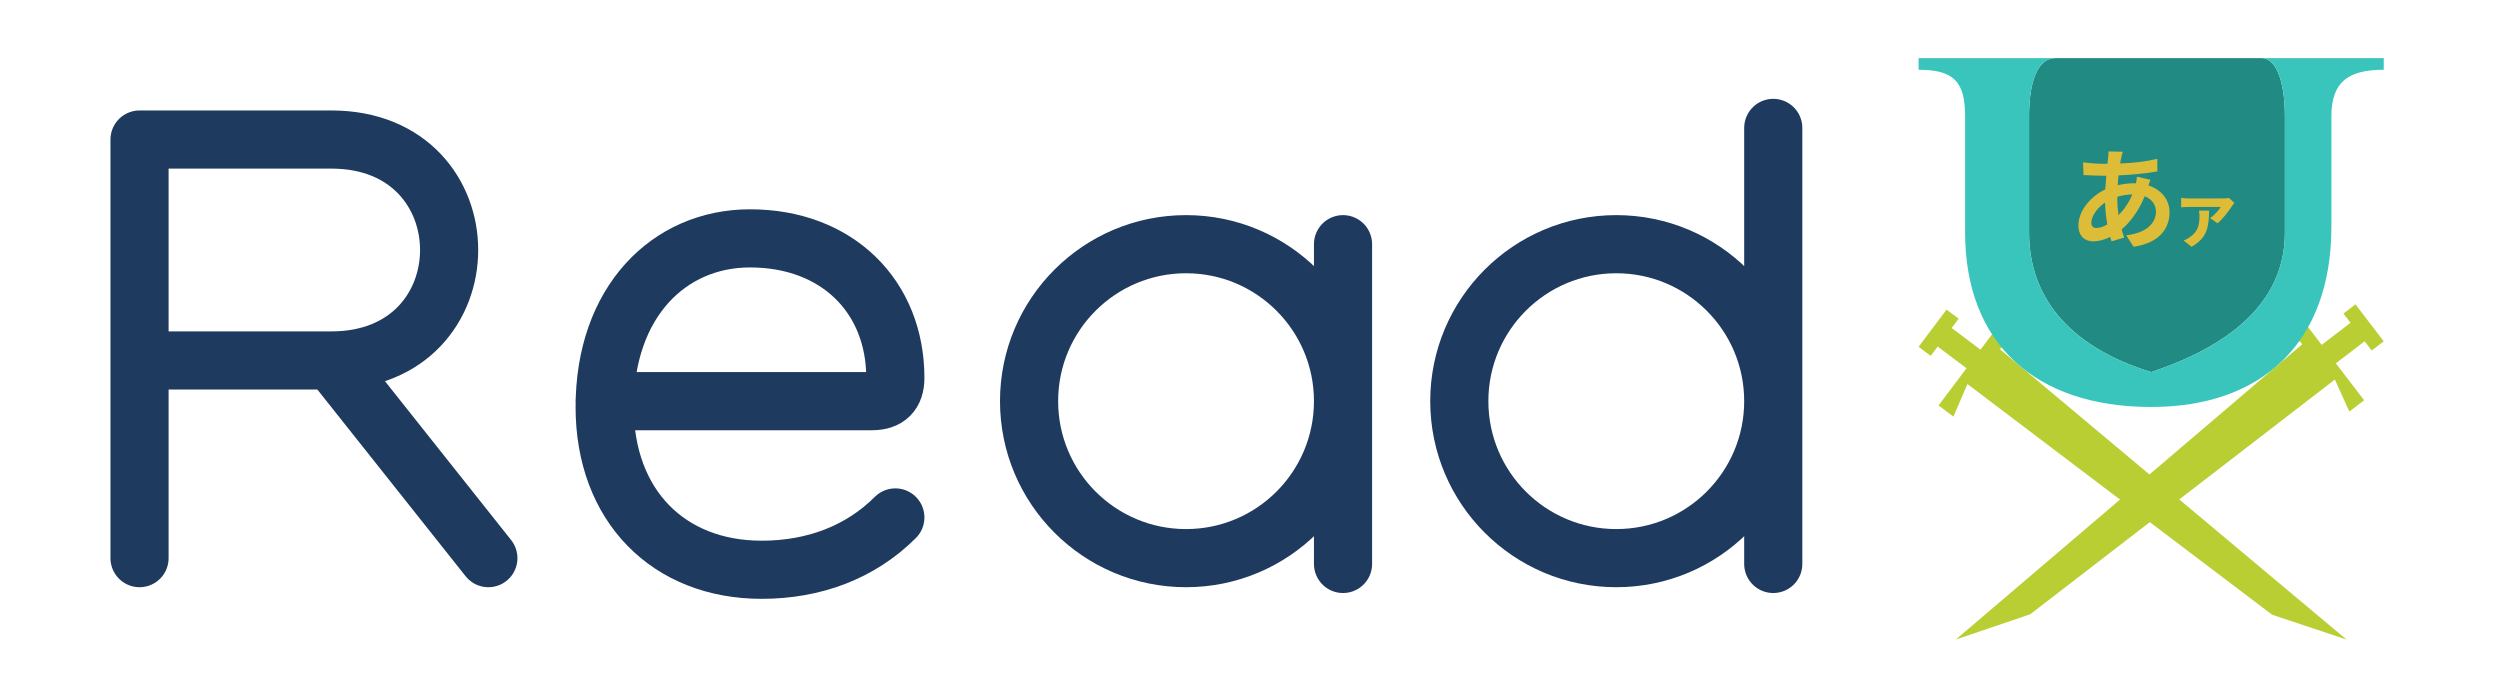
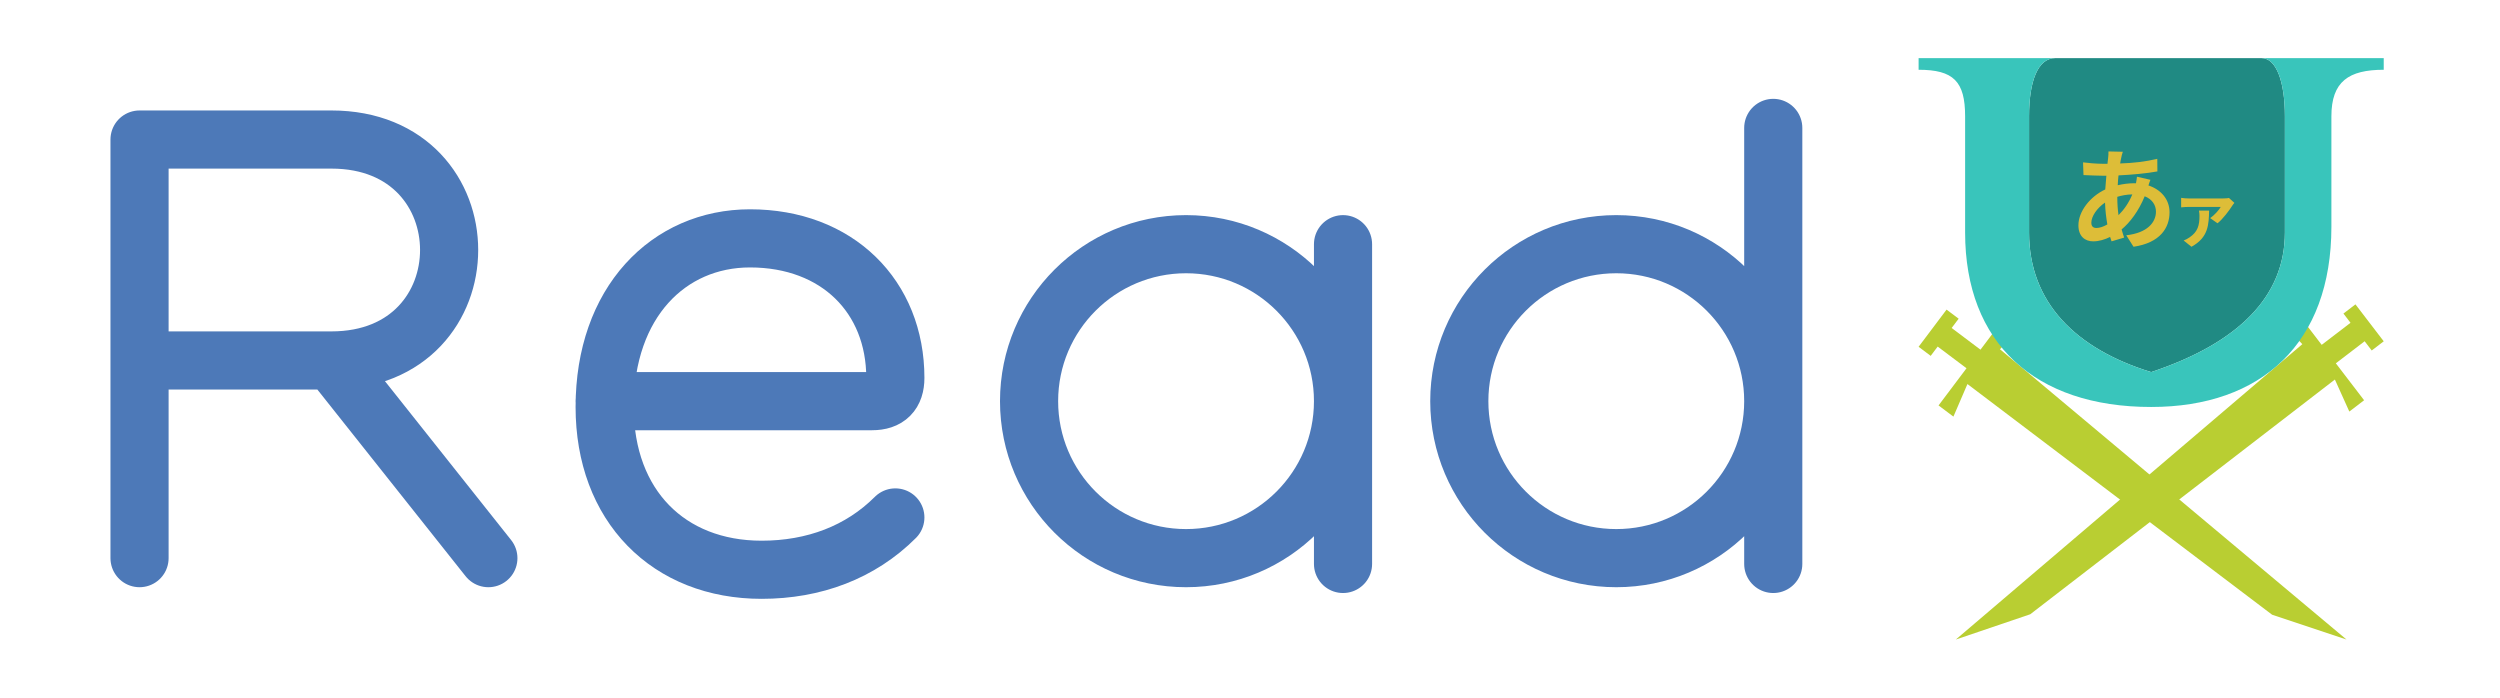
<svg xmlns="http://www.w3.org/2000/svg" viewBox="0 0 430 120" role="img" aria-labelledby="title desc" focusable="false">
  <g id="readux-wordmark">
-     <g fill="none" stroke="#1f3a5f" stroke-linecap="round" stroke-linejoin="round" stroke-width="10">
+     <g fill="none" stroke="#4d79b8" stroke-linecap="round" stroke-linejoin="round" stroke-width="10">
      <path d="M24 96V24h33c27 0 27 38 0 38H24m33 0 27 34" />
      <path transform="translate(-4 0)" d="M158 89c-6 6-14 9-23 9-16 0-27-11-27-28 0-18 11-29 25-29 15 0 25 10 25 24q0 4-4 4h-46" />
      <path transform="translate(-4 0)" d="M235 69a27 27 0 1 1-54 0 27 27 0 1 1 54 0m0-27v55" />
      <path transform="translate(-1 0)" d="M306 69a27 27 0 1 1-54 0 27 27 0 1 1 54 0m0-47v75" />
    </g>
    <g id="readux-mark" transform="translate(310 0)">
      <g fill="#b9ce32">
        <path d="M24.809 53.253L26.887 54.816L25.684 56.414L30.644 60.144L35.453 53.751L38.01 55.675L34 60.076L93.6 110L80.8 105.73L28.4 66.054L25.988 71.658L23.431 69.734L28.24 63.341L23.28 59.611L22.078 61.209L20 59.646Z" />
        <path d="M95.138 52.351L93.073 53.931L94.289 55.52L89.331 59.314L84.469 52.961L81.928 54.906L86 59.197L26.4 110L39.2 105.654L91.6 65.281L94.084 70.788L96.625 68.843L91.763 62.49L96.72 58.696L97.935 60.284L100 58.704Z" />
      </g>
      <path fill="#208a83" d="M43.5 10H79C81.5 10 83 14 83 20V40C83 51 75 59 60 64C47 60 39 52 39 40V20C39 14 40.5 10 43.5 10Z" />
      <path fill="#39c5bb" d="M20 10H43.5C40.5 10 39 14 39 20V40C39 52 47 60 60 64C75 59 83 51 83 40V20C83 14 81.5 10 79 10H100V12C94 12 91 14 91 20V39C91 59 79 70 60 70C40 70 28 59 28 40V20C28 14 26 12 20 12Z" />
      <g fill="#ddbd38" transform="translate(45.6817 41.34074) scale(.019 -.019)">
        <path d="M447 394C485 406 531 415 583 416C550 336 506 276 458 228C451 277 447 331 447 392ZM258 112C226 112 212 129 212 160C212 216 262 292 336 342C338 274 346 206 357 144C320 123 286 112 258 112ZM625 576C624 562 620 537 616 517H599C550 517 498 510 451 499C452 529 455 559 458 588C580 594 713 606 810 624L809 738C700 712 593 700 473 696C476 715 479 733 483 749C486 764 490 782 497 802L367 805C368 788 366 764 364 746L358 693H320C259 693 172 701 137 706L141 591C187 589 264 585 316 585H348C344 545 341 503 338 461C200 396 95 262 95 136C95 35 156 -9 229 -9C281 -9 334 7 382 31C386 17 391 3 395 -9L509 25C501 49 493 73 486 99C561 161 640 264 695 399C762 373 797 320 797 260C797 163 719 67 528 46L594 -58C837 -22 920 115 920 254C920 370 844 459 729 497C735 516 742 537 747 548Z" />
        <path transform="translate(914.3333 6.666667) scale(.6666667)" d="M408 394C412 373 415 347 415 323C415 197 394 108 281 31C251 10 226 -2 200 -12L306 -97C540 31 540 207 546 394ZM815 566C799 561 756 559 734 559H270C237 559 197 562 166 567V438C203 442 237 444 270 444H704C680 402 617 331 560 292L660 222C731 277 824 403 859 459C865 469 879 488 889 499Z" />
      </g>
    </g>
  </g>
</svg>
